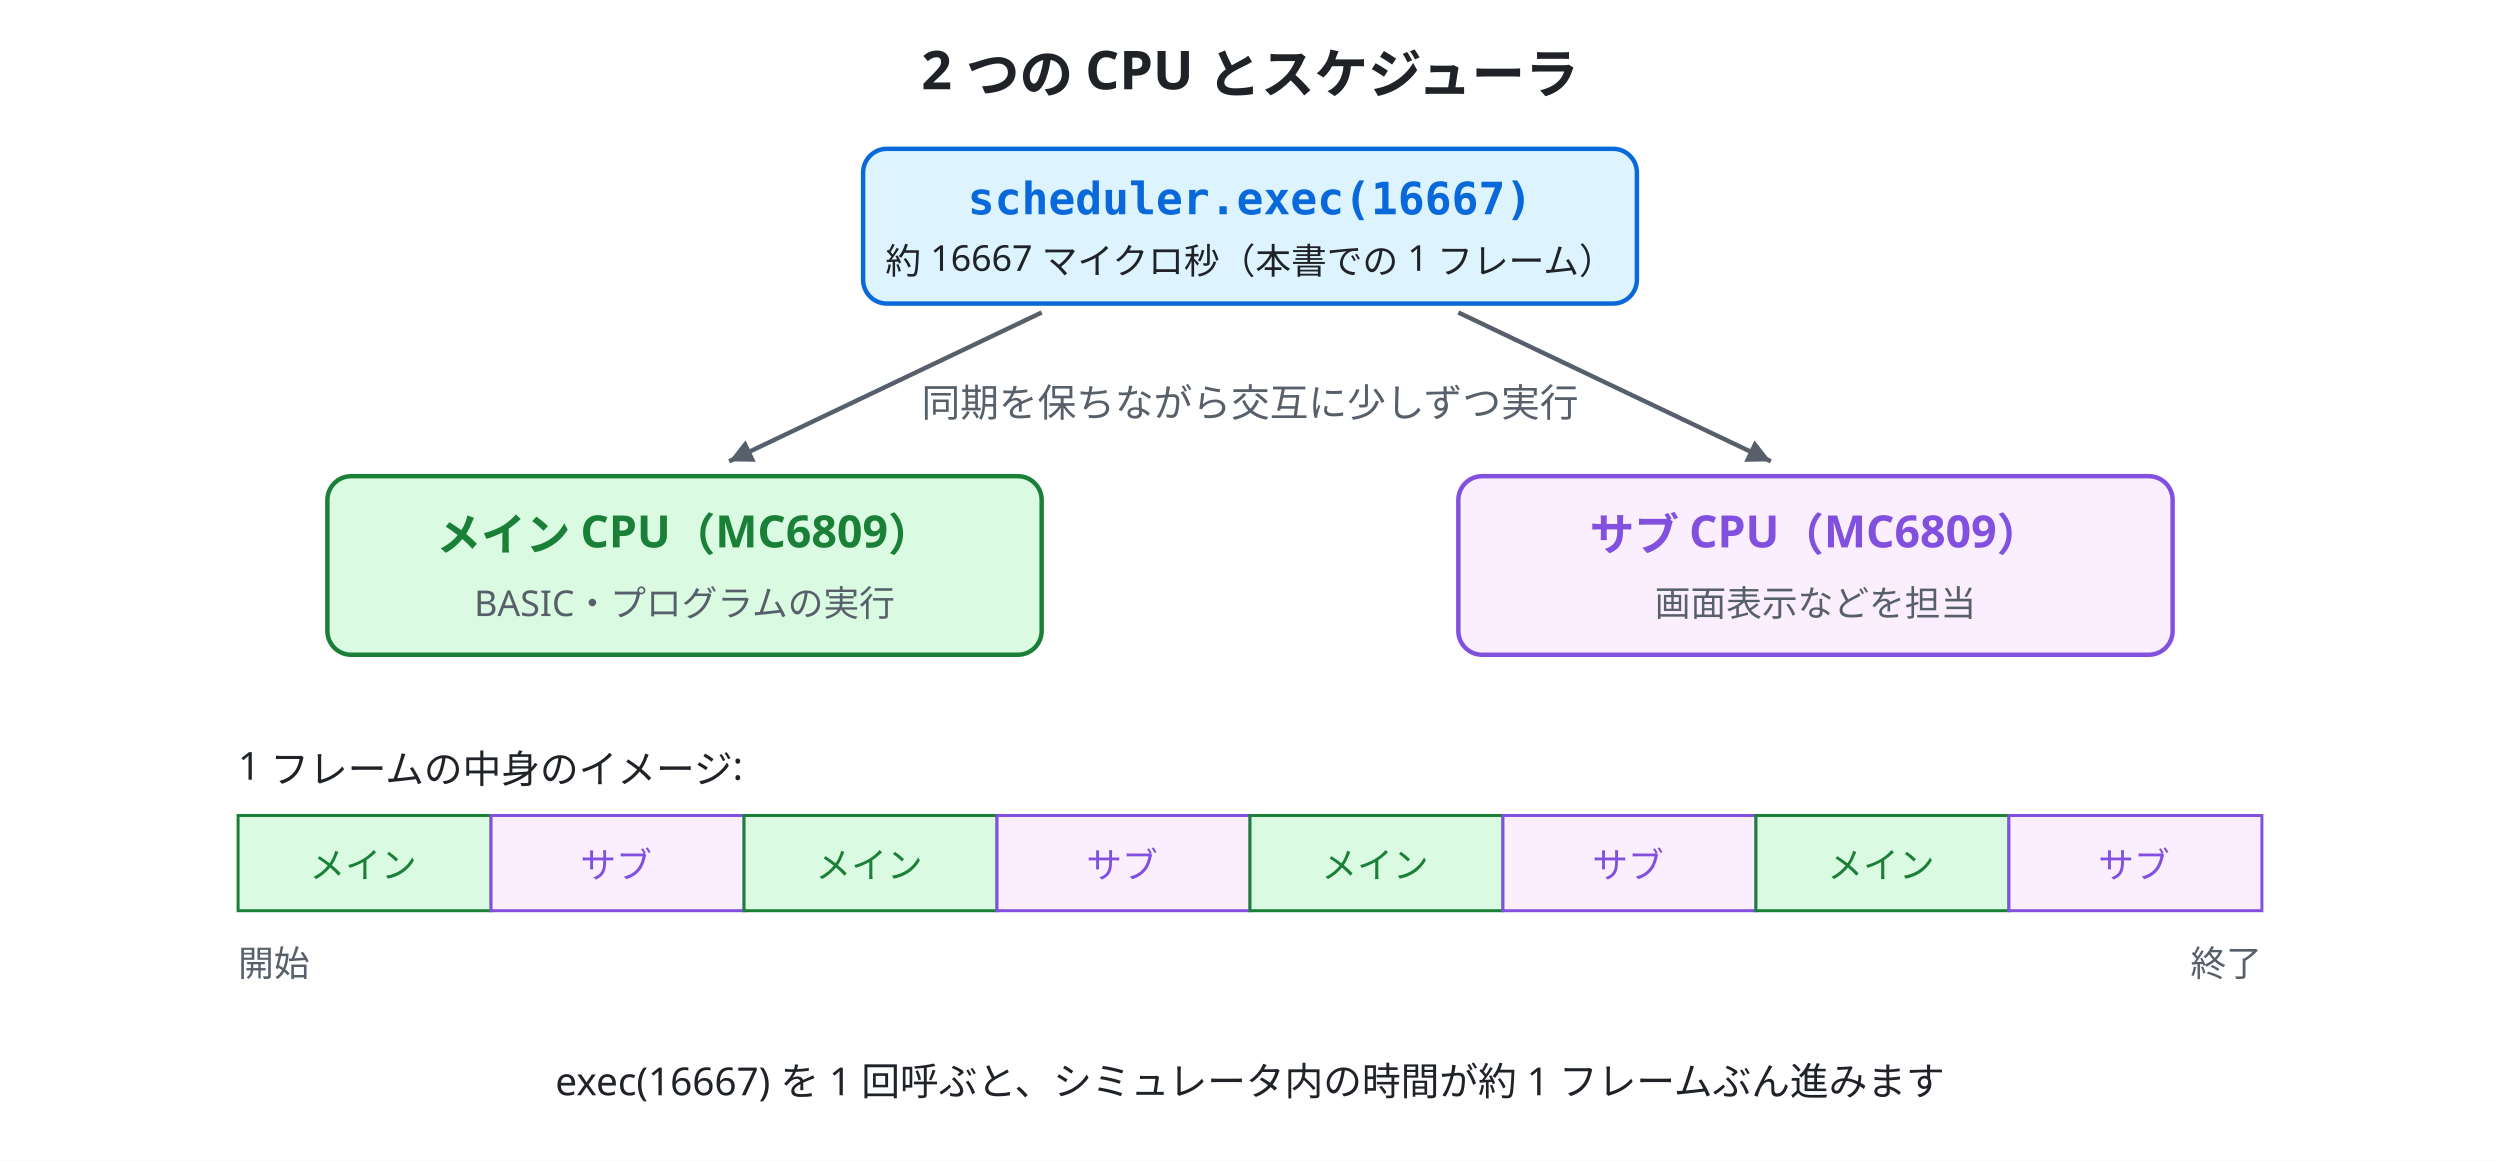
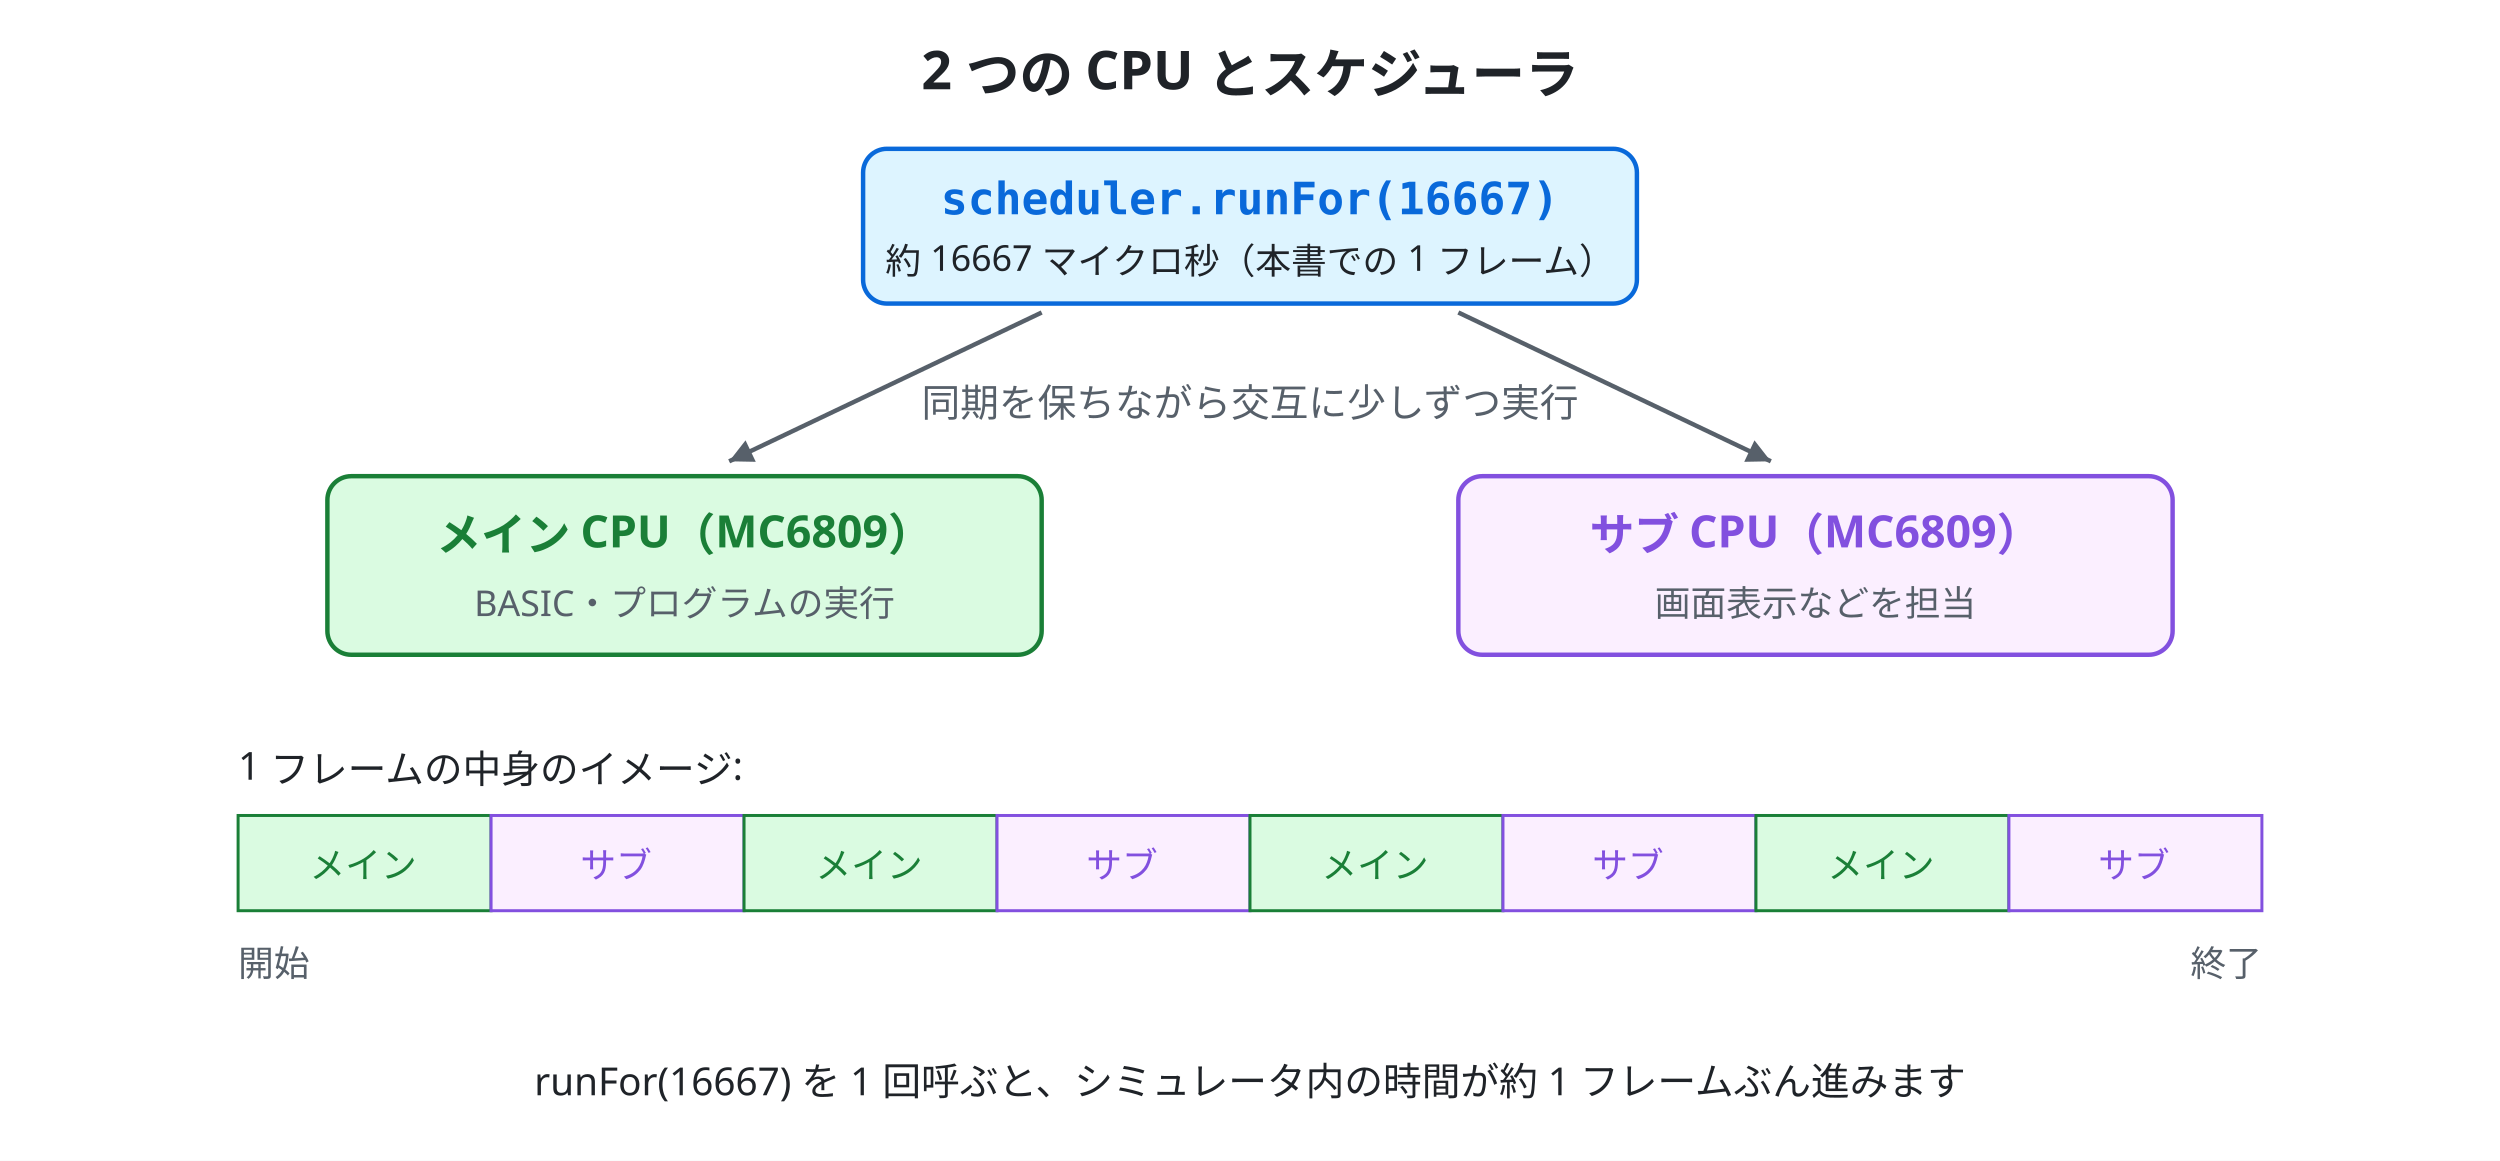
<svg xmlns="http://www.w3.org/2000/svg" viewBox="0 0 840 390" width="840" height="390">
  <defs>
    <marker id="ah" markerWidth="10" markerHeight="10" refX="8" refY="4" orient="auto" markerUnits="userSpaceOnUse">
      <path d="M0,0 L8,4 L0,8 z" fill="#57606a" />
    </marker>
  </defs>
  <rect x="0" y="0" width="840" height="390" fill="#ffffff" />
  <text x="420" y="30" font-family="sans-serif" font-size="18" font-weight="bold" fill="#1f2328" text-anchor="middle">2 つの CPU とスケジューラ</text>
  <rect x="290" y="50" width="260" height="52" rx="8" fill="#ddf4ff" stroke="#0969da" stroke-width="1.5" />
-   <text x="420" y="72" font-family="monospace" font-size="15" font-weight="bold" fill="#0969da" text-anchor="middle">scheduler.exec(16667)</text>
+   <text x="420" y="72" font-family="monospace" font-size="15" font-weight="bold" fill="#0969da" text-anchor="middle">scheduler.runFor(16667)</text>
  <text x="420" y="92" font-family="sans-serif" font-size="12" fill="#1f2328" text-anchor="middle">約 16667 マイクロ秒（本書での 1 フレーム）</text>
  <rect x="110" y="160" width="240" height="60" rx="8" fill="#dafbe1" stroke="#1a7f37" stroke-width="1.5" />
  <text x="230" y="185" font-family="sans-serif" font-size="15" font-weight="bold" fill="#1a7f37" text-anchor="middle">メイン CPU（MC6809）</text>
  <text x="230" y="207" font-family="sans-serif" font-size="12" fill="#57606a" text-anchor="middle">BASIC・プログラムの実行</text>
  <rect x="490" y="160" width="240" height="60" rx="8" fill="#fbefff" stroke="#8250df" stroke-width="1.5" />
  <text x="610" y="185" font-family="sans-serif" font-size="15" font-weight="bold" fill="#8250df" text-anchor="middle">サブ CPU（MC6809）</text>
  <text x="610" y="207" font-family="sans-serif" font-size="12" fill="#57606a" text-anchor="middle">画面表示などを担当</text>
  <line x1="350" y1="105" x2="245" y2="155" stroke="#57606a" stroke-width="1.5" marker-end="url(#ah)" />
  <line x1="490" y1="105" x2="595" y2="155" stroke="#57606a" stroke-width="1.5" marker-end="url(#ah)" />
  <text x="420" y="140" font-family="sans-serif" font-size="13" fill="#57606a" text-anchor="middle">同期を保ちながら交互に少しずつ実行</text>
  <text x="80" y="262" font-family="sans-serif" font-size="13" fill="#1f2328">1 フレームの中身のイメージ:</text>
  <rect x="80" y="274" width="85" height="32" fill="#dafbe1" stroke="#1a7f37" />
  <rect x="165" y="274" width="85" height="32" fill="#fbefff" stroke="#8250df" />
  <rect x="250" y="274" width="85" height="32" fill="#dafbe1" stroke="#1a7f37" />
  <rect x="335" y="274" width="85" height="32" fill="#fbefff" stroke="#8250df" />
  <rect x="420" y="274" width="85" height="32" fill="#dafbe1" stroke="#1a7f37" />
  <rect x="505" y="274" width="85" height="32" fill="#fbefff" stroke="#8250df" />
  <rect x="590" y="274" width="85" height="32" fill="#dafbe1" stroke="#1a7f37" />
  <rect x="675" y="274" width="85" height="32" fill="#fbefff" stroke="#8250df" />
  <text x="122" y="295" font-family="sans-serif" font-size="12" fill="#1a7f37" text-anchor="middle">メイン</text>
  <text x="207" y="295" font-family="sans-serif" font-size="12" fill="#8250df" text-anchor="middle">サブ</text>
  <text x="292" y="295" font-family="sans-serif" font-size="12" fill="#1a7f37" text-anchor="middle">メイン</text>
  <text x="377" y="295" font-family="sans-serif" font-size="12" fill="#8250df" text-anchor="middle">サブ</text>
  <text x="462" y="295" font-family="sans-serif" font-size="12" fill="#1a7f37" text-anchor="middle">メイン</text>
  <text x="547" y="295" font-family="sans-serif" font-size="12" fill="#8250df" text-anchor="middle">サブ</text>
  <text x="632" y="295" font-family="sans-serif" font-size="12" fill="#1a7f37" text-anchor="middle">メイン</text>
  <text x="717" y="295" font-family="sans-serif" font-size="12" fill="#8250df" text-anchor="middle">サブ</text>
  <text x="80" y="328" font-family="sans-serif" font-size="12" fill="#57606a">開始</text>
  <text x="760" y="328" font-family="sans-serif" font-size="12" fill="#57606a" text-anchor="end">終了</text>
-   <text x="420" y="368" font-family="sans-serif" font-size="13" fill="#1f2328" text-anchor="middle">exec(16667) を 1 回呼ぶと、シミュレータ内の時間が約 1 フレームぶん進みます</text>
+   <text x="420" y="368" font-family="sans-serif" font-size="13" fill="#1f2328" text-anchor="middle">runFor(16667) を 1 回呼ぶと、シミュレータ内の時間が約 1 フレームぶん進みます</text>
</svg>
